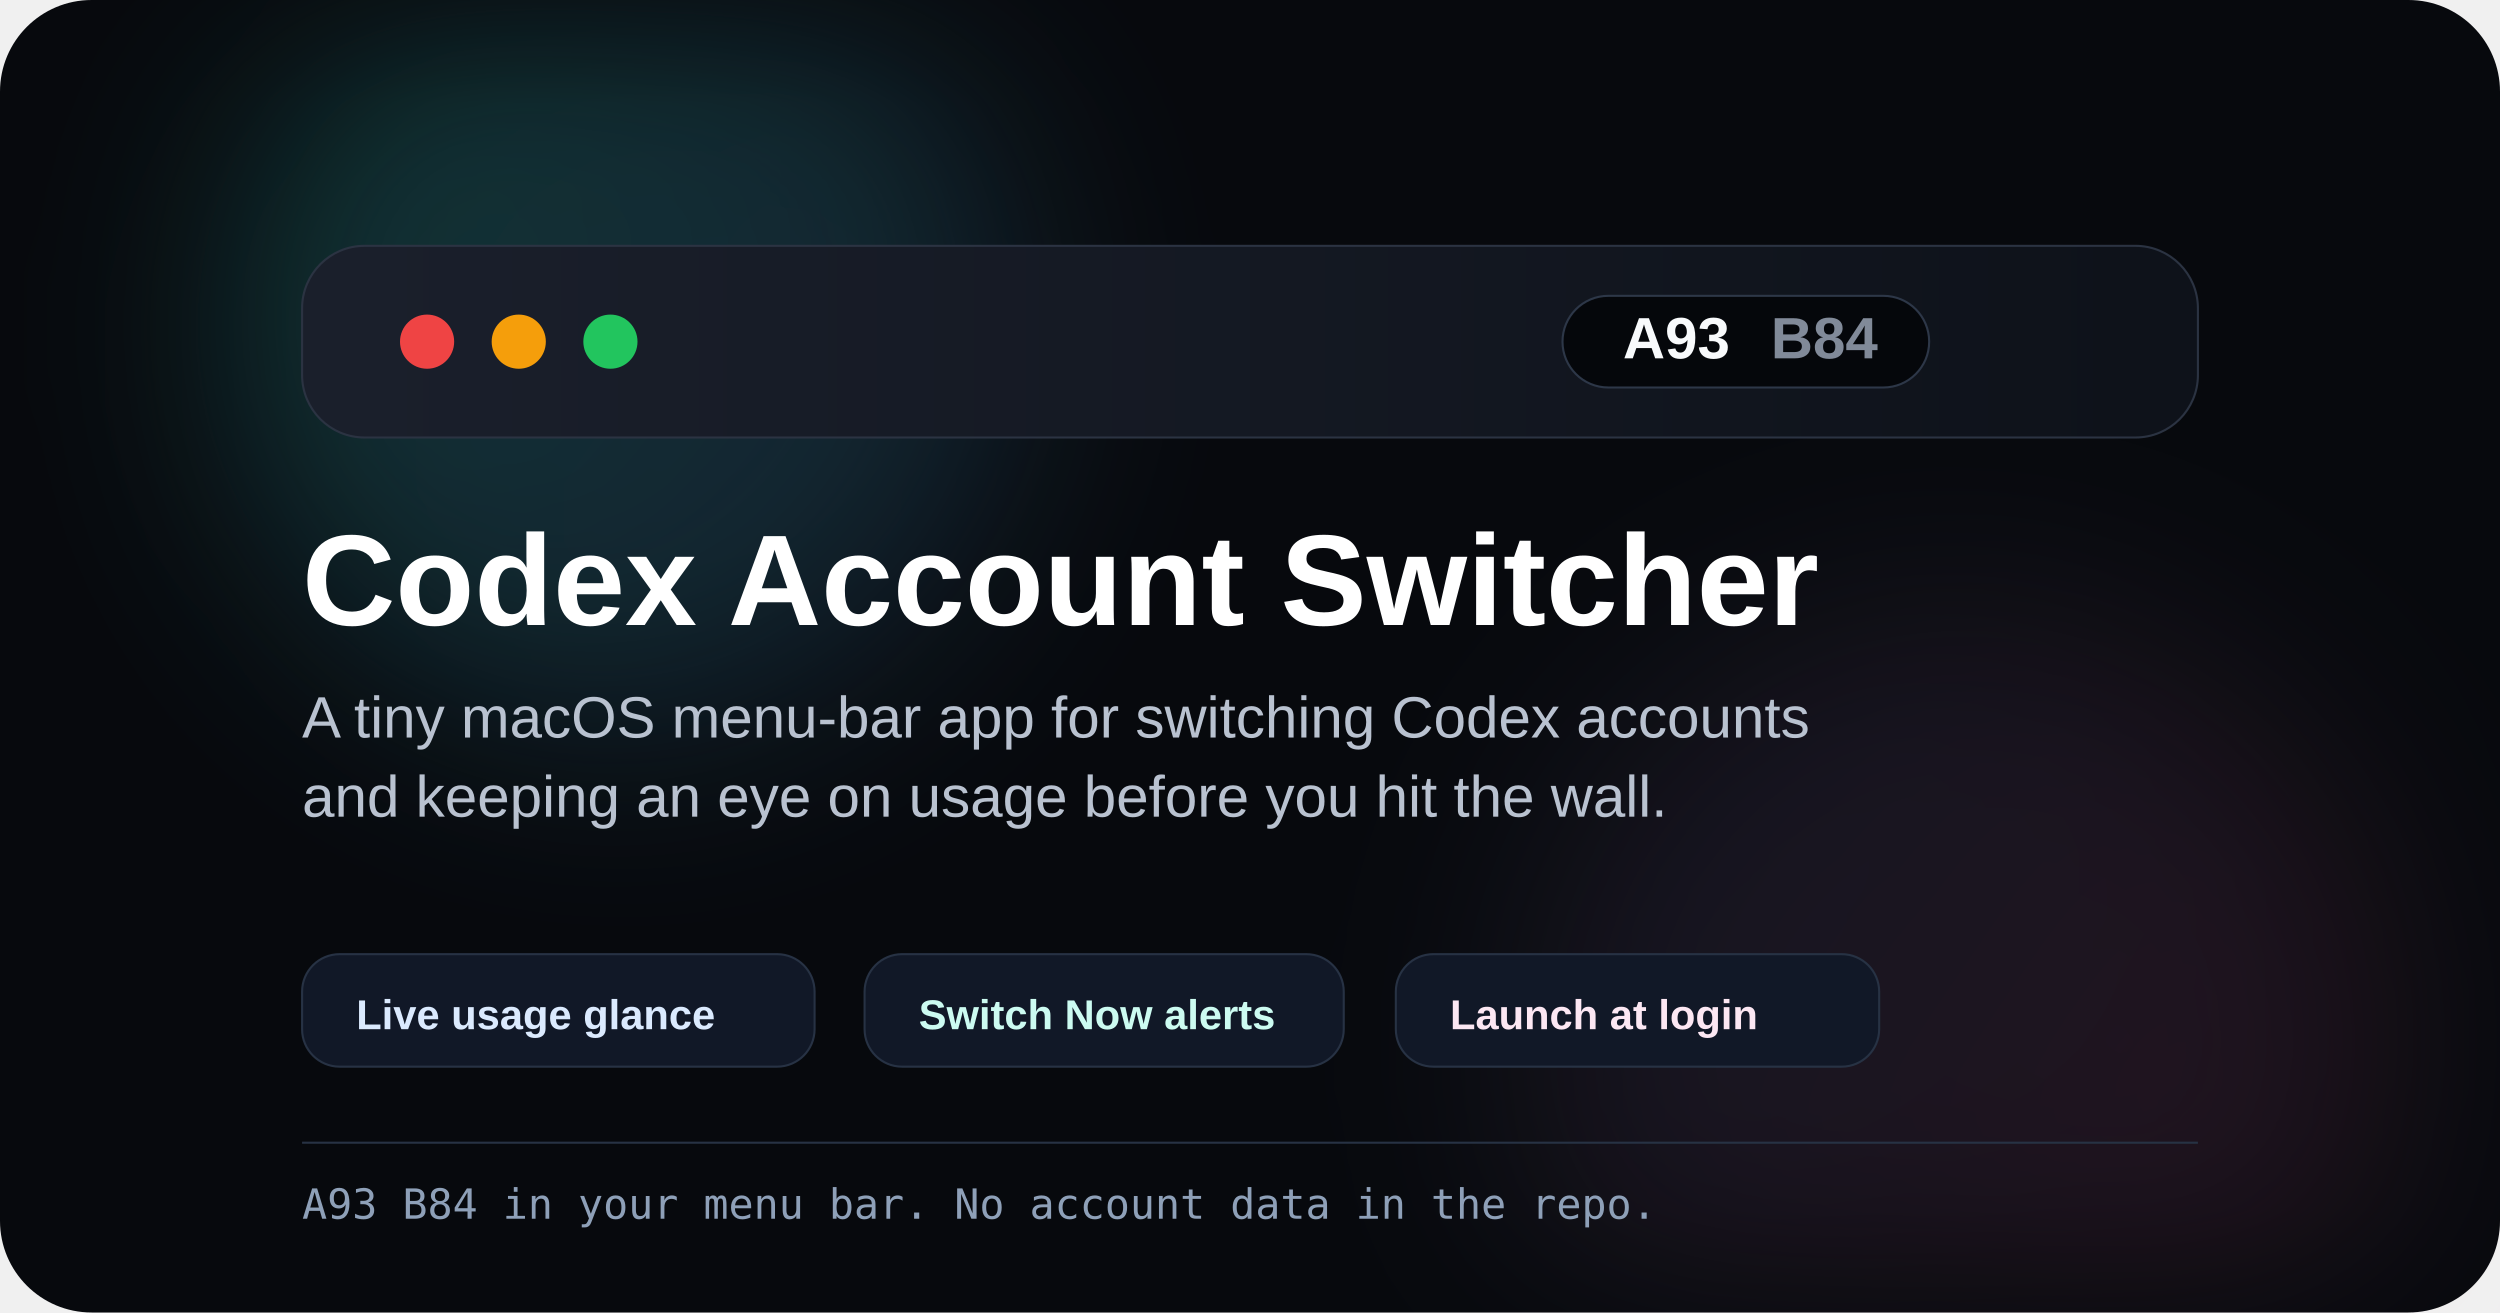
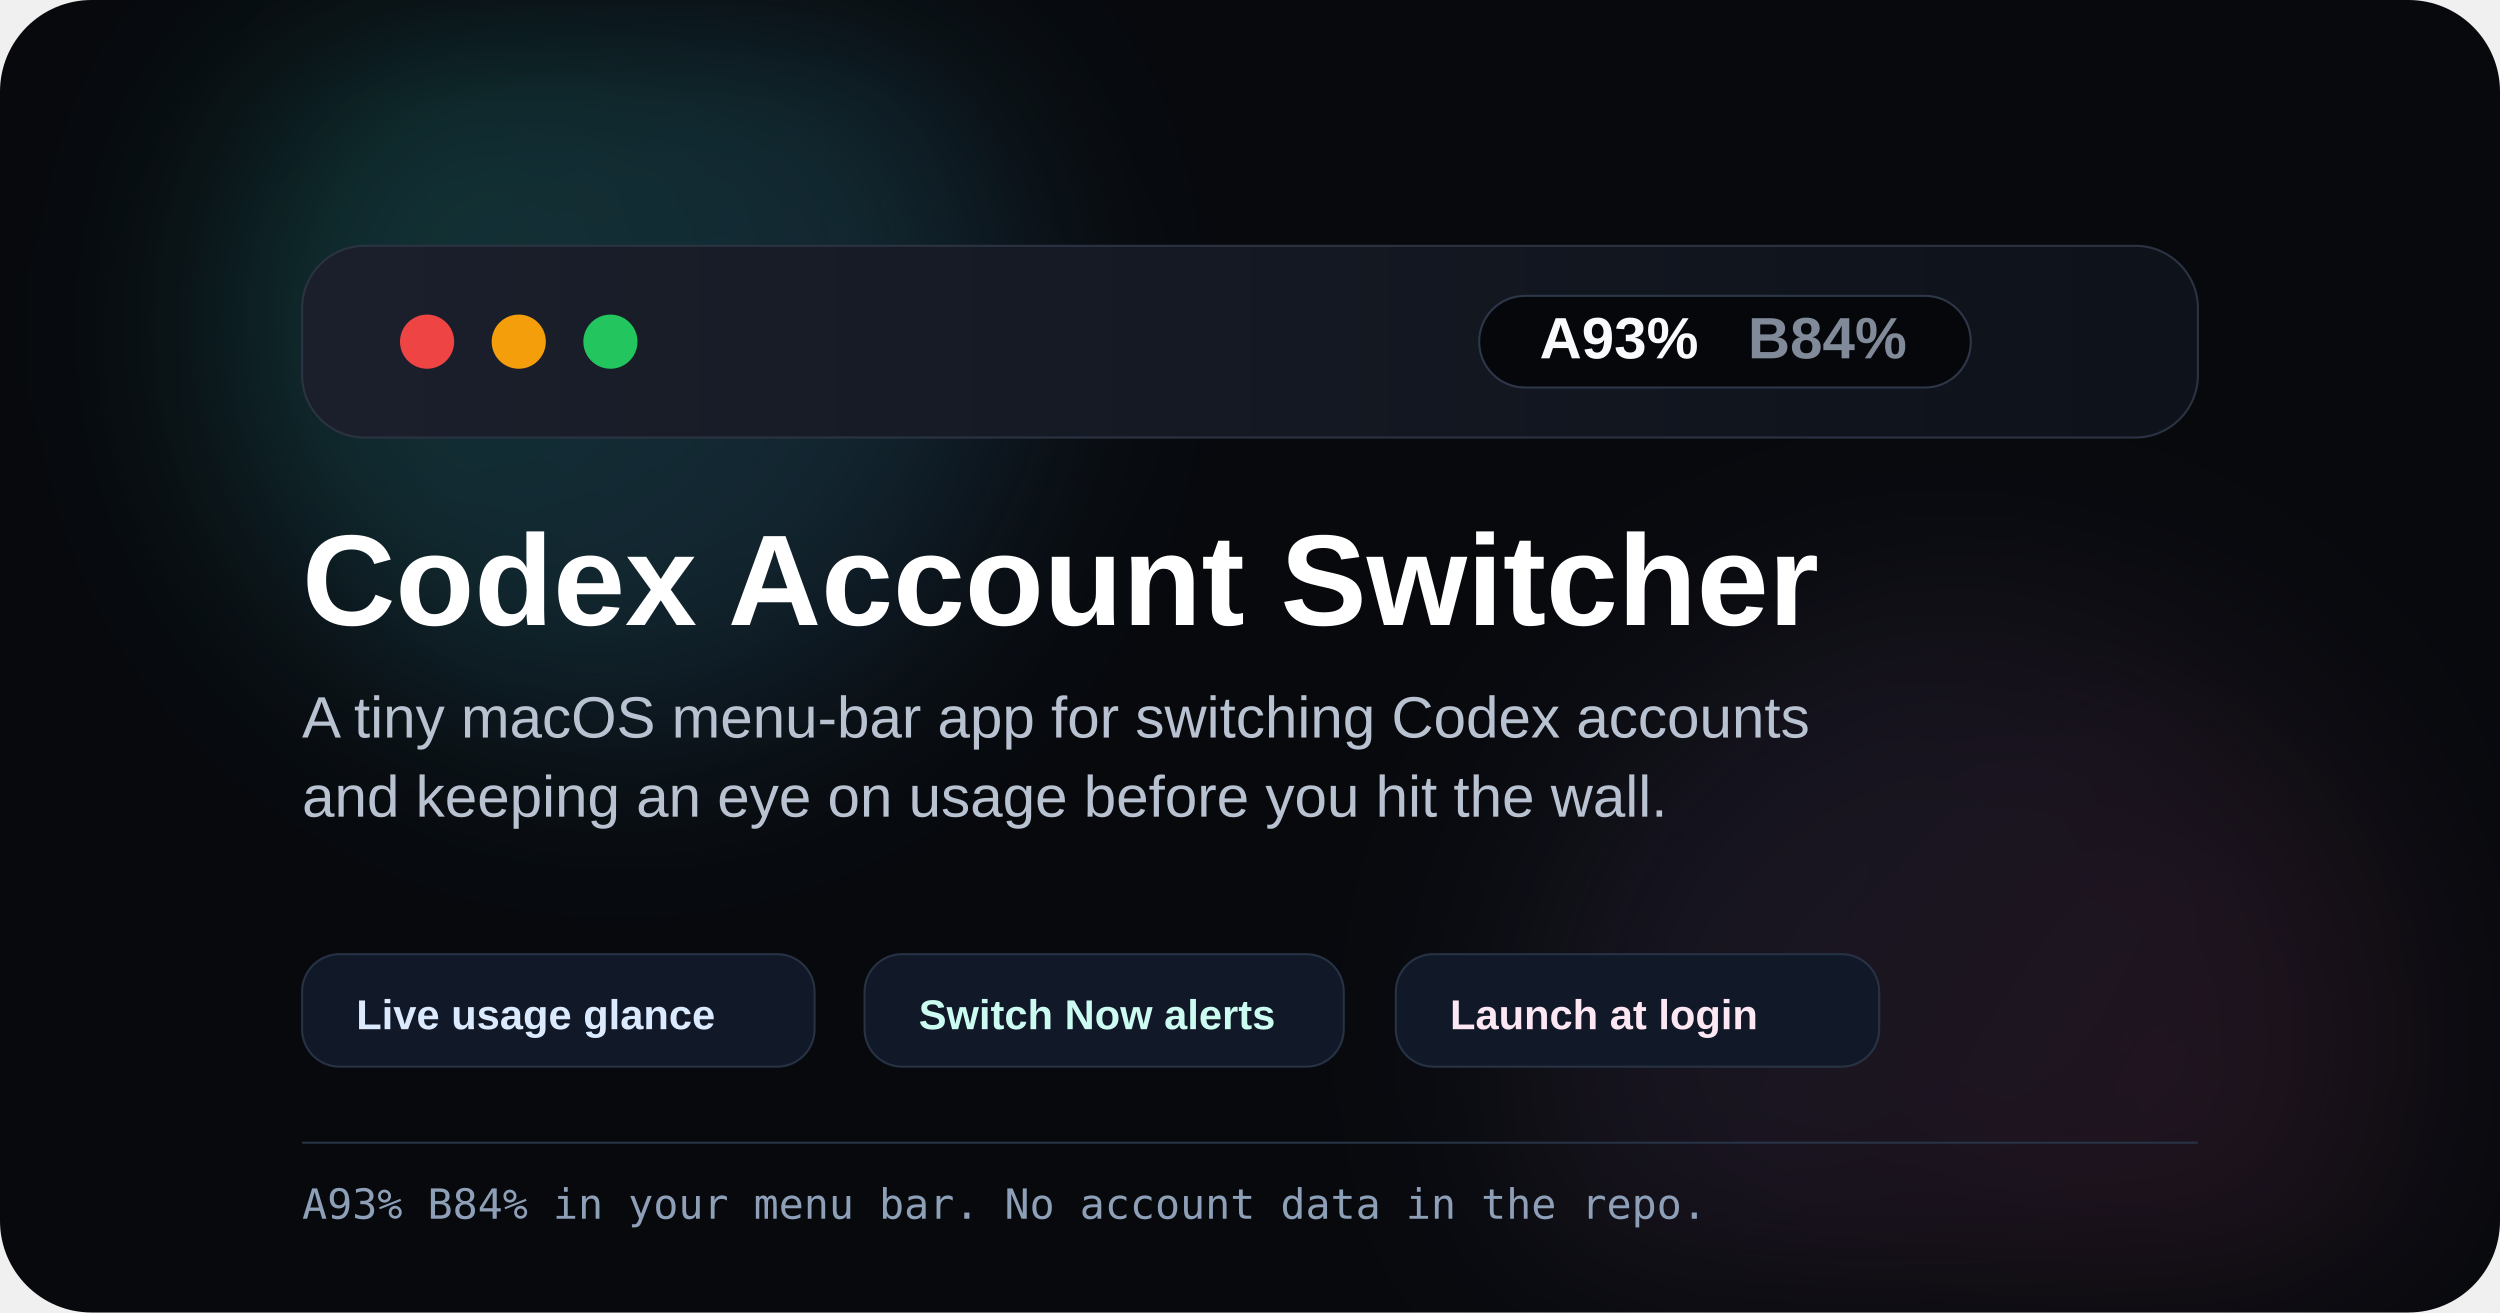
<svg xmlns="http://www.w3.org/2000/svg" width="1200" height="630" viewBox="0 0 1200 630" fill="none">
  <rect width="1200" height="630" rx="44" fill="#07090d" />
  <defs>
    <linearGradient id="glow" x1="130" y1="40" x2="980" y2="620" gradientUnits="userSpaceOnUse">
      <stop stop-color="#2dd4bf" stop-opacity="0.55" />
      <stop offset="0.48" stop-color="#60a5fa" stop-opacity="0.32" />
      <stop offset="1" stop-color="#f472b6" stop-opacity="0.38" />
    </linearGradient>
    <linearGradient id="bar" x1="170" y1="155" x2="1030" y2="155" gradientUnits="userSpaceOnUse">
      <stop stop-color="#1a1f2b" />
      <stop offset="1" stop-color="#0e121a" />
    </linearGradient>
    <filter id="blur" x="-30%" y="-30%" width="160%" height="160%">
      <feGaussianBlur stdDeviation="52" />
    </filter>
  </defs>
  <circle cx="300" cy="160" r="190" fill="url(#glow)" filter="url(#blur)" opacity="0.42" />
  <circle cx="940" cy="500" r="210" fill="url(#glow)" filter="url(#blur)" opacity="0.28" />
  <rect x="145" y="118" width="910" height="92" rx="30" fill="url(#bar)" stroke="#2b3342" />
  <circle cx="205" cy="164" r="13" fill="#ef4444" />
  <circle cx="249" cy="164" r="13" fill="#f59e0b" />
  <circle cx="293" cy="164" r="13" fill="#22c55e" />
-   <rect x="750" y="142" width="176" height="44" rx="22" fill="#05070b" stroke="#2d3748" />
-   <text x="779" y="172" font-family="-apple-system, BlinkMacSystemFont, 'SF Pro Display', Arial, sans-serif" font-size="28" font-weight="700" fill="#f8fafc">A93</text>
-   <text x="850" y="172" font-family="-apple-system, BlinkMacSystemFont, 'SF Pro Display', Arial, sans-serif" font-size="28" font-weight="700" fill="#818a99">B84</text>
+   <rect x="710" y="142" width="236" height="44" rx="22" fill="#05070b" stroke="#2d3748" />
+   <text x="739" y="172" font-family="-apple-system, BlinkMacSystemFont, 'SF Pro Display', Arial, sans-serif" font-size="28" font-weight="700" fill="#f8fafc">A93%</text>
+   <text x="839" y="172" font-family="-apple-system, BlinkMacSystemFont, 'SF Pro Display', Arial, sans-serif" font-size="28" font-weight="700" fill="#818a99">B84%</text>
  <text x="145" y="300" font-family="-apple-system, BlinkMacSystemFont, 'SF Pro Display', Arial, sans-serif" font-size="62" font-weight="760" fill="#ffffff">Codex Account Switcher</text>
  <text x="145" y="354" font-family="-apple-system, BlinkMacSystemFont, 'SF Pro Text', Arial, sans-serif" font-size="28" font-weight="500" fill="#b9c2d0">A tiny macOS menu-bar app for switching Codex accounts</text>
  <text x="145" y="392" font-family="-apple-system, BlinkMacSystemFont, 'SF Pro Text', Arial, sans-serif" font-size="28" font-weight="500" fill="#b9c2d0">and keeping an eye on usage before you hit the wall.</text>
  <g transform="translate(145 458)">
    <rect width="246" height="54" rx="18" fill="#111827" stroke="#273244" />
    <text x="26" y="36" font-family="-apple-system, BlinkMacSystemFont, 'SF Pro Text', Arial, sans-serif" font-size="20" font-weight="650" fill="#dbeafe">Live usage glance</text>
  </g>
  <g transform="translate(415 458)">
    <rect width="230" height="54" rx="18" fill="#111827" stroke="#273244" />
    <text x="26" y="36" font-family="-apple-system, BlinkMacSystemFont, 'SF Pro Text', Arial, sans-serif" font-size="20" font-weight="650" fill="#ccfbf1">Switch Now alerts</text>
  </g>
  <g transform="translate(670 458)">
    <rect width="232" height="54" rx="18" fill="#111827" stroke="#273244" />
    <text x="26" y="36" font-family="-apple-system, BlinkMacSystemFont, 'SF Pro Text', Arial, sans-serif" font-size="20" font-weight="650" fill="#fce7f3">Launch at login</text>
  </g>
  <rect x="145" y="548" width="910" height="1" fill="#273244" />
-   <text x="145" y="585" font-family="SFMono-Regular, Menlo, Consolas, monospace" font-size="20" fill="#8ea0b8">A93 B84 in your menu bar. No account data in the repo.</text>
+   <text x="145" y="585" font-family="SFMono-Regular, Menlo, Consolas, monospace" font-size="20" fill="#8ea0b8">A93% B84% in your menu bar. No account data in the repo.</text>
</svg>
